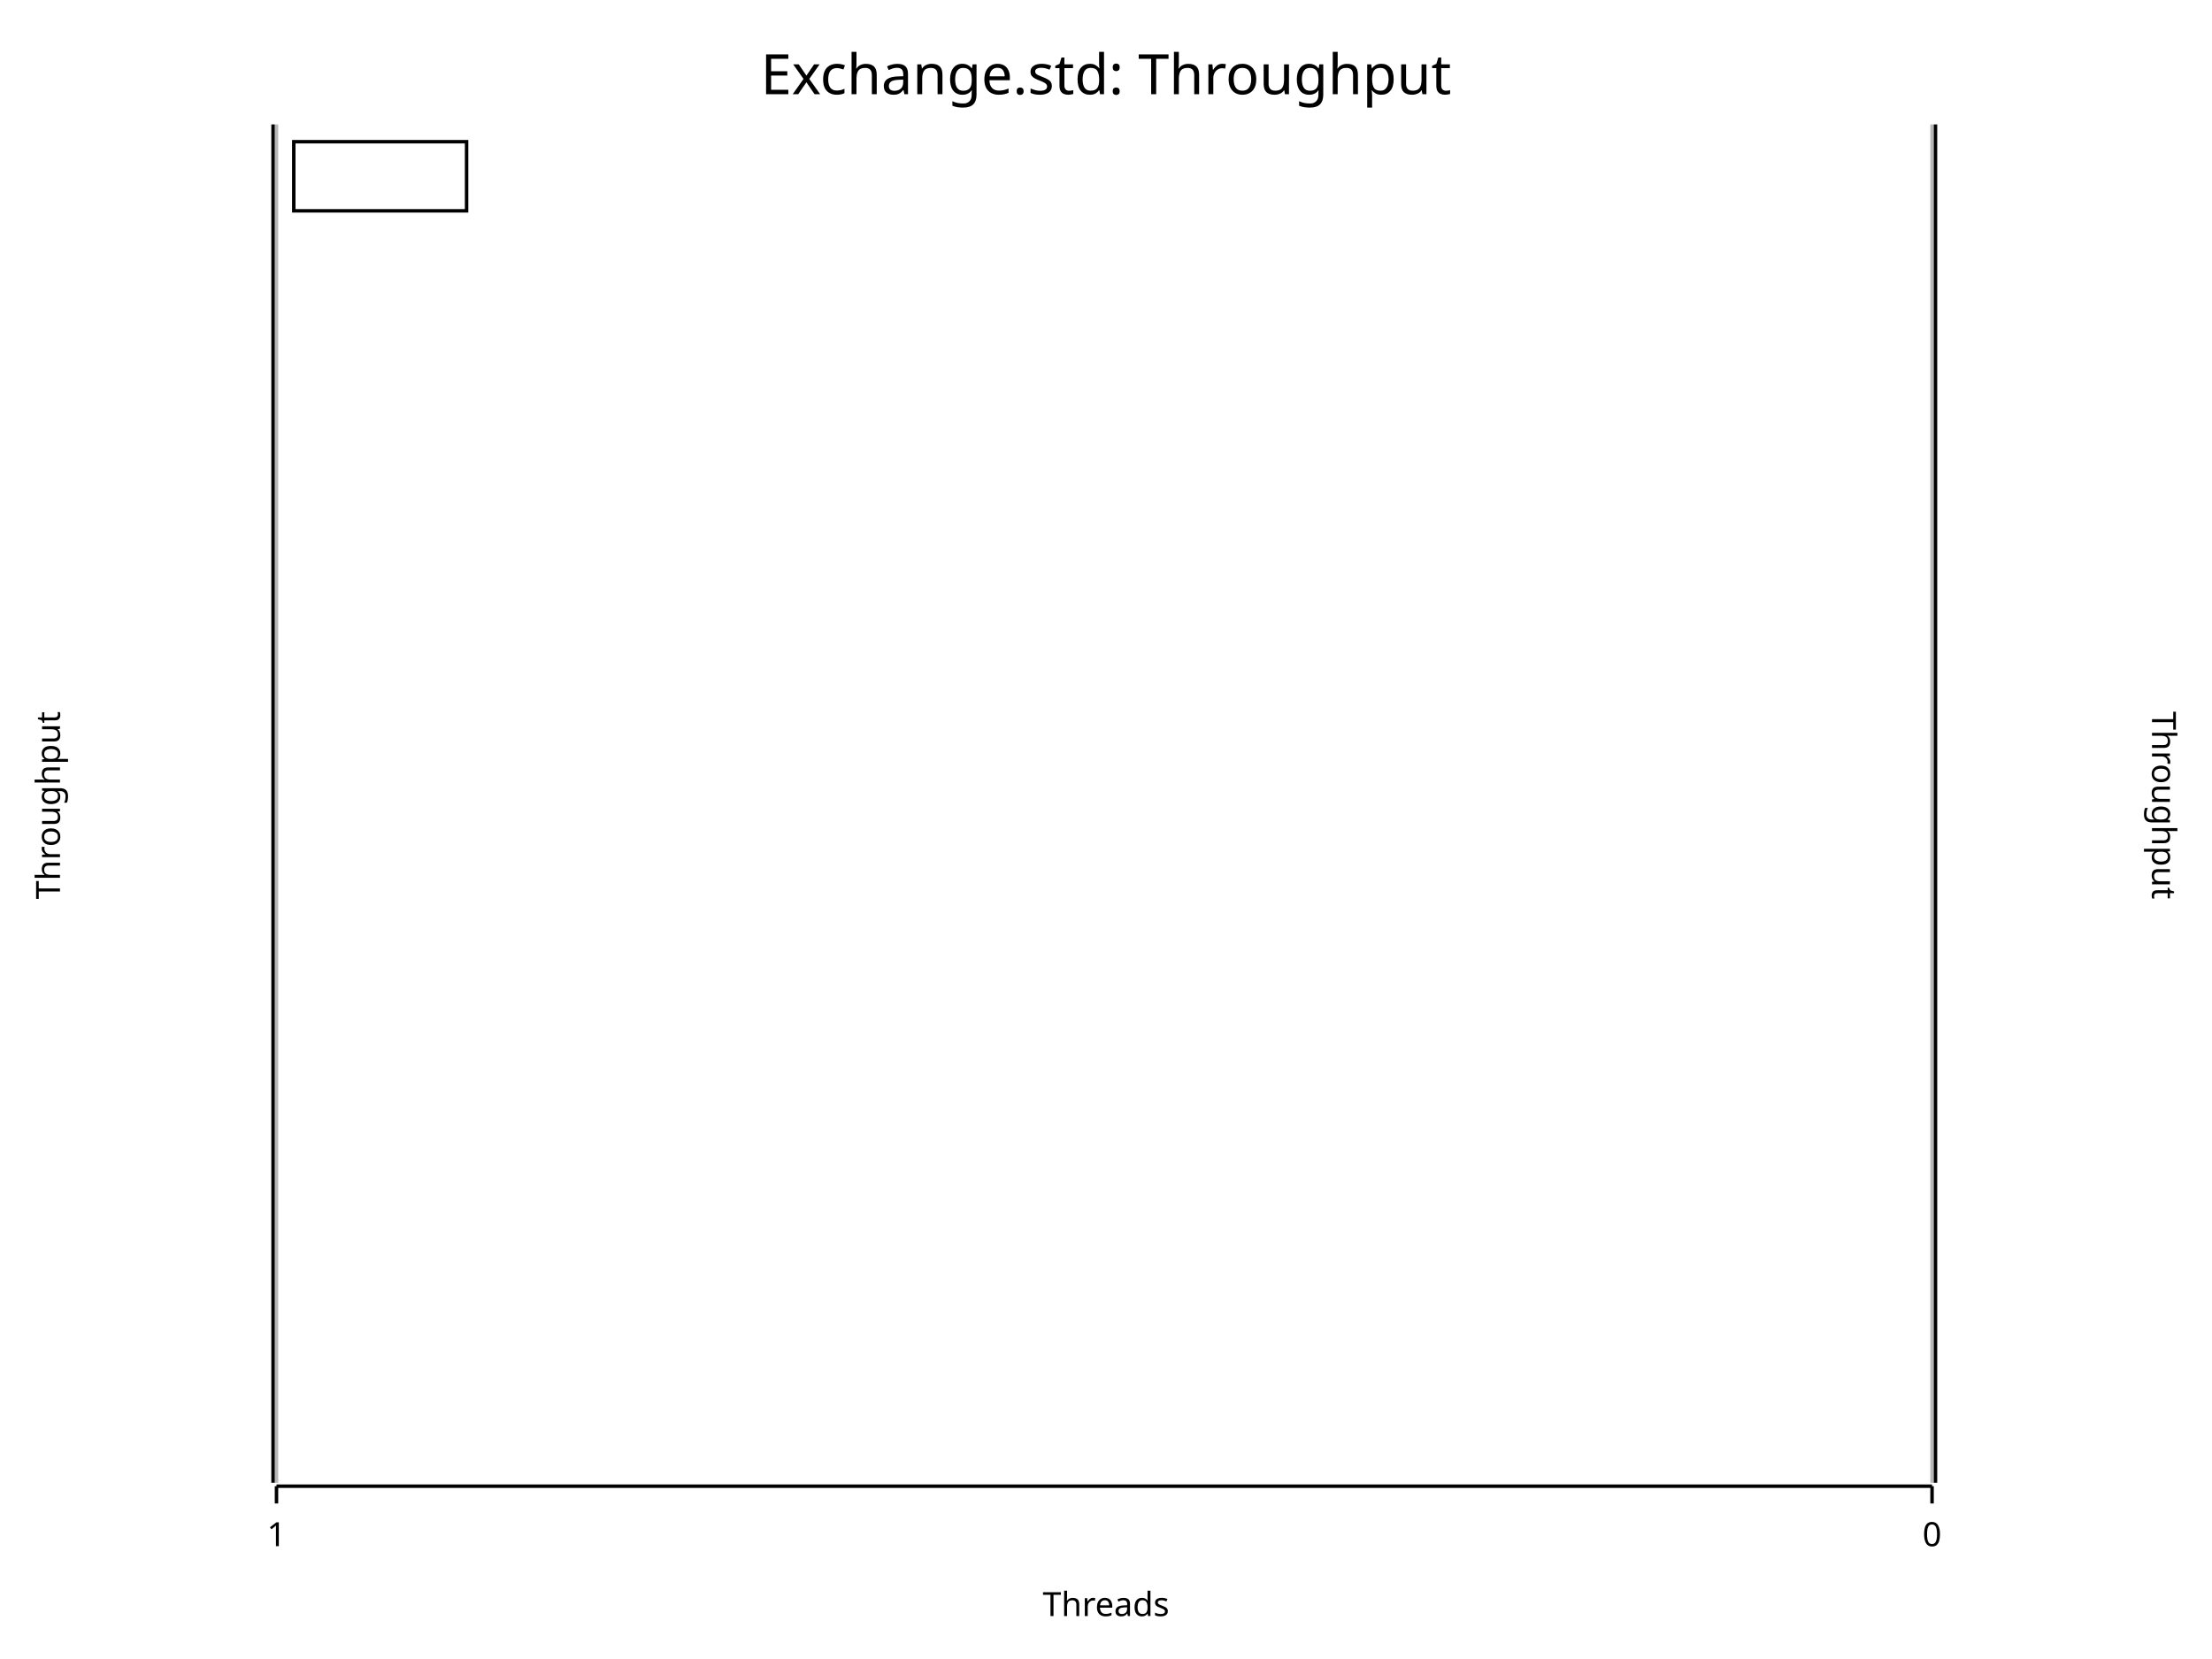
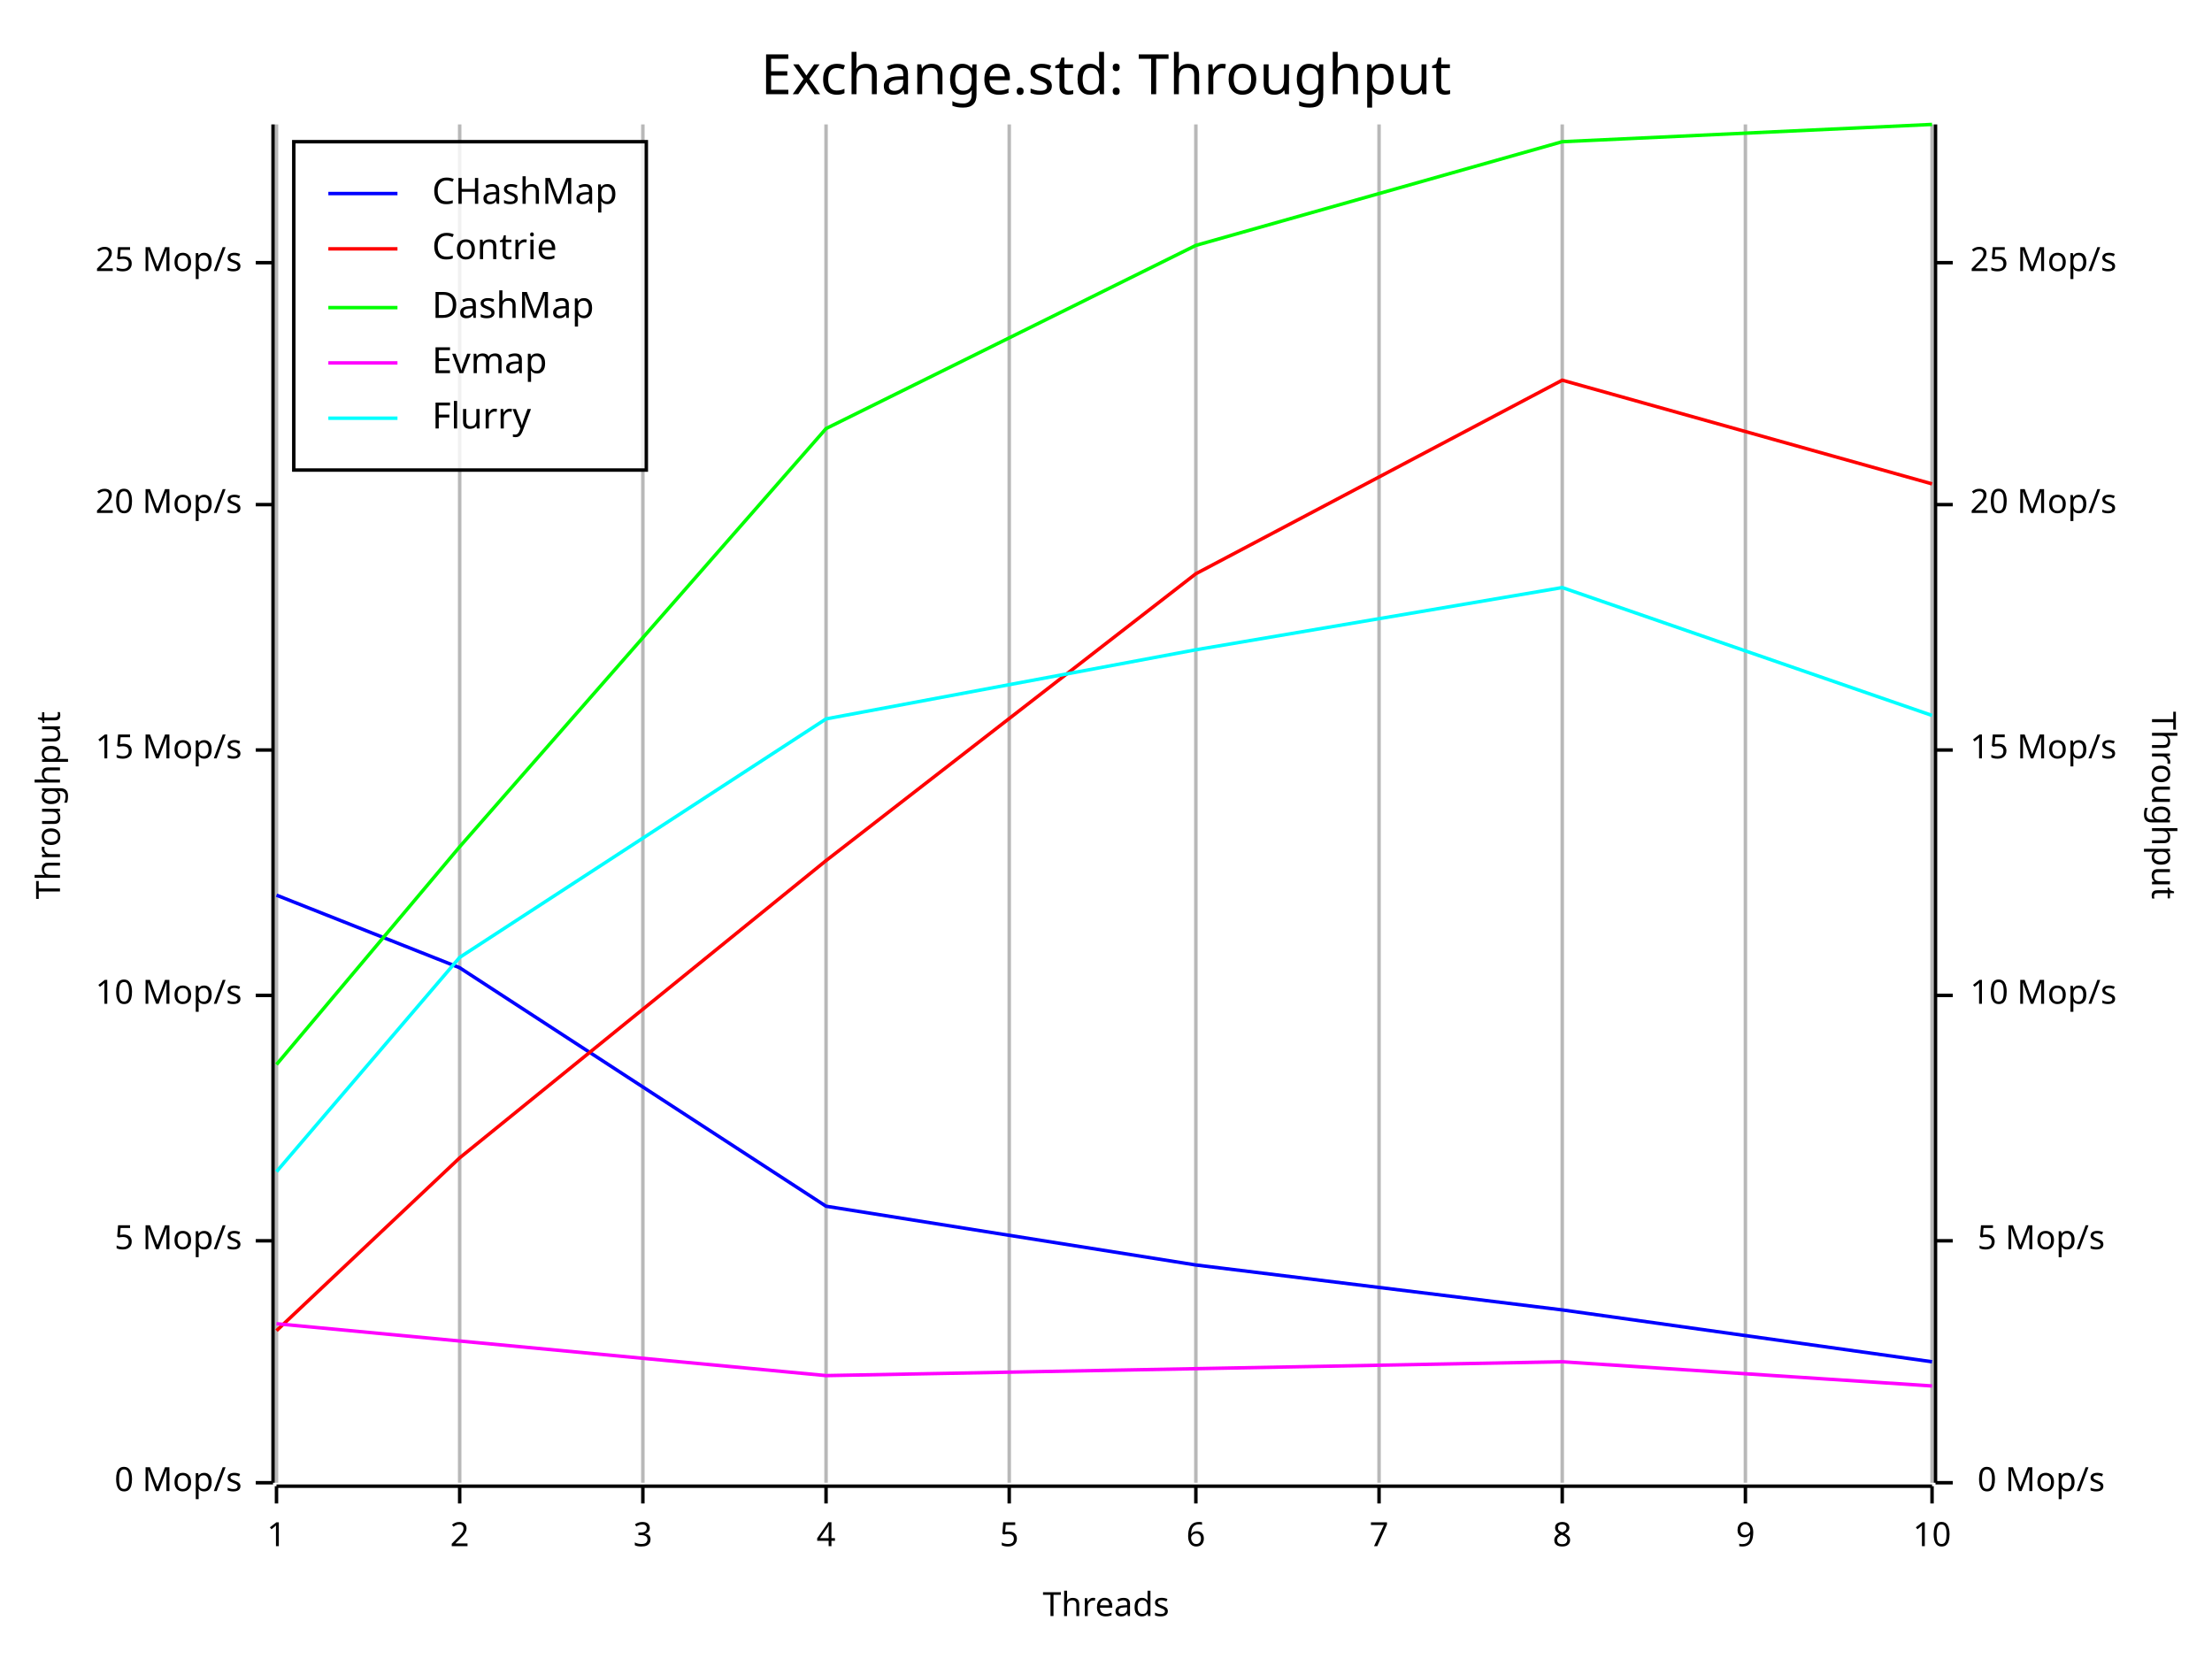
<svg xmlns="http://www.w3.org/2000/svg" width="640" height="480" viewBox="0 0 640 480">
  <rect x="0" y="0" width="640" height="480" opacity="1" fill="#FFFFFF" stroke="none" />
  <text x="320" y="15" dy="0.76em" text-anchor="middle" font-family="Fira Code" font-size="16.129" opacity="1" fill="#000000">
Exchange.std: Throughput
</text>
+   <line opacity="0.1" stroke="#000000" stroke-width="1" x1="80" y1="429" x2="80" y2="36" />
+   <line opacity="0.1" stroke="#000000" stroke-width="1" x1="133" y1="429" x2="133" y2="36" />
+   <line opacity="0.1" stroke="#000000" stroke-width="1" x1="186" y1="429" x2="186" y2="36" />
+   <line opacity="0.1" stroke="#000000" stroke-width="1" x1="239" y1="429" x2="239" y2="36" />
+   <line opacity="0.1" stroke="#000000" stroke-width="1" x1="292" y1="429" x2="292" y2="36" />
+   <line opacity="0.1" stroke="#000000" stroke-width="1" x1="346" y1="429" x2="346" y2="36" />
+   <line opacity="0.1" stroke="#000000" stroke-width="1" x1="399" y1="429" x2="399" y2="36" />
+   <line opacity="0.1" stroke="#000000" stroke-width="1" x1="452" y1="429" x2="452" y2="36" />
+   <line opacity="0.1" stroke="#000000" stroke-width="1" x1="505" y1="429" x2="505" y2="36" />
  <line opacity="0.1" stroke="#000000" stroke-width="1" x1="559" y1="429" x2="559" y2="36" />
-   <line opacity="0.1" stroke="#000000" stroke-width="1" x1="80" y1="429" x2="80" y2="36" />
  <text x="10" y="233" dy="0.76em" text-anchor="middle" font-family="sans-serif" font-size="9.677" opacity="1" fill="#000000" transform="rotate(270, 10, 233)">
Throughput
</text>
  <text x="320" y="470" dy="-0.5ex" text-anchor="middle" font-family="sans-serif" font-size="9.677" opacity="1" fill="#000000">
Threads
</text>
  <text x="630" y="233" dy="0.76em" text-anchor="middle" font-family="sans-serif" font-size="9.677" opacity="1" fill="#000000" transform="rotate(90, 630, 233)">
Throughput
</text>
+   <line opacity="0.2" stroke="#000000" stroke-width="1" x1="80" y1="429" x2="80" y2="36" />
+   <line opacity="0.2" stroke="#000000" stroke-width="1" x1="133" y1="429" x2="133" y2="36" />
+   <line opacity="0.2" stroke="#000000" stroke-width="1" x1="186" y1="429" x2="186" y2="36" />
+   <line opacity="0.2" stroke="#000000" stroke-width="1" x1="239" y1="429" x2="239" y2="36" />
+   <line opacity="0.2" stroke="#000000" stroke-width="1" x1="292" y1="429" x2="292" y2="36" />
+   <line opacity="0.2" stroke="#000000" stroke-width="1" x1="346" y1="429" x2="346" y2="36" />
+   <line opacity="0.2" stroke="#000000" stroke-width="1" x1="399" y1="429" x2="399" y2="36" />
+   <line opacity="0.2" stroke="#000000" stroke-width="1" x1="452" y1="429" x2="452" y2="36" />
+   <line opacity="0.2" stroke="#000000" stroke-width="1" x1="505" y1="429" x2="505" y2="36" />
  <line opacity="0.2" stroke="#000000" stroke-width="1" x1="559" y1="429" x2="559" y2="36" />
-   <line opacity="0.2" stroke="#000000" stroke-width="1" x1="80" y1="429" x2="80" y2="36" />
  <polyline fill="none" opacity="1" stroke="#000000" stroke-width="1" points="79,36 79,429 " />
+   <text x="70" y="429" dy="0.5ex" text-anchor="end" font-family="sans-serif" font-size="9.677" opacity="1" fill="#000000">
+ 0 Mop/s
+ </text>
+   <polyline fill="none" opacity="1" stroke="#000000" stroke-width="1" points="74,429 79,429 " />
+   <text x="70" y="359" dy="0.5ex" text-anchor="end" font-family="sans-serif" font-size="9.677" opacity="1" fill="#000000">
+ 5 Mop/s
+ </text>
+   <polyline fill="none" opacity="1" stroke="#000000" stroke-width="1" points="74,359 79,359 " />
+   <text x="70" y="288" dy="0.5ex" text-anchor="end" font-family="sans-serif" font-size="9.677" opacity="1" fill="#000000">
+ 10 Mop/s
+ </text>
+   <polyline fill="none" opacity="1" stroke="#000000" stroke-width="1" points="74,288 79,288 " />
+   <text x="70" y="217" dy="0.5ex" text-anchor="end" font-family="sans-serif" font-size="9.677" opacity="1" fill="#000000">
+ 15 Mop/s
+ </text>
+   <polyline fill="none" opacity="1" stroke="#000000" stroke-width="1" points="74,217 79,217 " />
+   <text x="70" y="146" dy="0.5ex" text-anchor="end" font-family="sans-serif" font-size="9.677" opacity="1" fill="#000000">
+ 20 Mop/s
+ </text>
+   <polyline fill="none" opacity="1" stroke="#000000" stroke-width="1" points="74,146 79,146 " />
+   <text x="70" y="76" dy="0.5ex" text-anchor="end" font-family="sans-serif" font-size="9.677" opacity="1" fill="#000000">
+ 25 Mop/s
+ </text>
+   <polyline fill="none" opacity="1" stroke="#000000" stroke-width="1" points="74,76 79,76 " />
  <polyline fill="none" opacity="1" stroke="#000000" stroke-width="1" points="80,430 559,430 " />
-   <text x="559" y="440" dy="0.76em" text-anchor="middle" font-family="sans-serif" font-size="9.677" opacity="1" fill="#000000">
- 0
- </text>
-   <polyline fill="none" opacity="1" stroke="#000000" stroke-width="1" points="559,430 559,435 " />
  <text x="80" y="440" dy="0.76em" text-anchor="middle" font-family="sans-serif" font-size="9.677" opacity="1" fill="#000000">
1
</text>
  <polyline fill="none" opacity="1" stroke="#000000" stroke-width="1" points="80,430 80,435 " />
+   <text x="133" y="440" dy="0.76em" text-anchor="middle" font-family="sans-serif" font-size="9.677" opacity="1" fill="#000000">
+ 2
+ </text>
+   <polyline fill="none" opacity="1" stroke="#000000" stroke-width="1" points="133,430 133,435 " />
+   <text x="186" y="440" dy="0.76em" text-anchor="middle" font-family="sans-serif" font-size="9.677" opacity="1" fill="#000000">
+ 3
+ </text>
+   <polyline fill="none" opacity="1" stroke="#000000" stroke-width="1" points="186,430 186,435 " />
+   <text x="239" y="440" dy="0.76em" text-anchor="middle" font-family="sans-serif" font-size="9.677" opacity="1" fill="#000000">
+ 4
+ </text>
+   <polyline fill="none" opacity="1" stroke="#000000" stroke-width="1" points="239,430 239,435 " />
+   <text x="292" y="440" dy="0.76em" text-anchor="middle" font-family="sans-serif" font-size="9.677" opacity="1" fill="#000000">
+ 5
+ </text>
+   <polyline fill="none" opacity="1" stroke="#000000" stroke-width="1" points="292,430 292,435 " />
+   <text x="346" y="440" dy="0.76em" text-anchor="middle" font-family="sans-serif" font-size="9.677" opacity="1" fill="#000000">
+ 6
+ </text>
+   <polyline fill="none" opacity="1" stroke="#000000" stroke-width="1" points="346,430 346,435 " />
+   <text x="399" y="440" dy="0.76em" text-anchor="middle" font-family="sans-serif" font-size="9.677" opacity="1" fill="#000000">
+ 7
+ </text>
+   <polyline fill="none" opacity="1" stroke="#000000" stroke-width="1" points="399,430 399,435 " />
+   <text x="452" y="440" dy="0.76em" text-anchor="middle" font-family="sans-serif" font-size="9.677" opacity="1" fill="#000000">
+ 8
+ </text>
+   <polyline fill="none" opacity="1" stroke="#000000" stroke-width="1" points="452,430 452,435 " />
+   <text x="505" y="440" dy="0.76em" text-anchor="middle" font-family="sans-serif" font-size="9.677" opacity="1" fill="#000000">
+ 9
+ </text>
+   <polyline fill="none" opacity="1" stroke="#000000" stroke-width="1" points="505,430 505,435 " />
+   <text x="559" y="440" dy="0.76em" text-anchor="middle" font-family="sans-serif" font-size="9.677" opacity="1" fill="#000000">
+ 10
+ </text>
+   <polyline fill="none" opacity="1" stroke="#000000" stroke-width="1" points="559,430 559,435 " />
  <polyline fill="none" opacity="1" stroke="#000000" stroke-width="1" points="560,36 560,429 " />
-   <rect x="85" y="41" width="50" height="20" opacity="0.8" fill="#FFFFFF" stroke="none" />
-   <rect x="85" y="41" width="50" height="20" opacity="1" fill="none" stroke="#000000" />
+   <text x="609" y="429" dy="0.5ex" text-anchor="end" font-family="sans-serif" font-size="9.677" opacity="1" fill="#000000">
+ 0 Mop/s
+ </text>
+   <polyline fill="none" opacity="1" stroke="#000000" stroke-width="1" points="560,429 565,429 " />
+   <text x="609" y="359" dy="0.5ex" text-anchor="end" font-family="sans-serif" font-size="9.677" opacity="1" fill="#000000">
+ 5 Mop/s
+ </text>
+   <polyline fill="none" opacity="1" stroke="#000000" stroke-width="1" points="560,359 565,359 " />
+   <text x="570" y="288" dy="0.5ex" text-anchor="start" font-family="sans-serif" font-size="9.677" opacity="1" fill="#000000">
+ 10 Mop/s
+ </text>
+   <polyline fill="none" opacity="1" stroke="#000000" stroke-width="1" points="560,288 565,288 " />
+   <text x="570" y="217" dy="0.5ex" text-anchor="start" font-family="sans-serif" font-size="9.677" opacity="1" fill="#000000">
+ 15 Mop/s
+ </text>
+   <polyline fill="none" opacity="1" stroke="#000000" stroke-width="1" points="560,217 565,217 " />
+   <text x="570" y="146" dy="0.5ex" text-anchor="start" font-family="sans-serif" font-size="9.677" opacity="1" fill="#000000">
+ 20 Mop/s
+ </text>
+   <polyline fill="none" opacity="1" stroke="#000000" stroke-width="1" points="560,146 565,146 " />
+   <text x="570" y="76" dy="0.5ex" text-anchor="start" font-family="sans-serif" font-size="9.677" opacity="1" fill="#000000">
+ 25 Mop/s
+ </text>
+   <polyline fill="none" opacity="1" stroke="#000000" stroke-width="1" points="560,76 565,76 " />
+   <polyline fill="none" opacity="1" stroke="#0000FF" stroke-width="1" points="80,259 133,280 239,349 346,366 452,379 559,394 " />
+   <polyline fill="none" opacity="1" stroke="#FF0000" stroke-width="1" points="80,385 133,335 239,249 346,166 452,110 559,140 " />
+   <polyline fill="none" opacity="1" stroke="#00FF00" stroke-width="1" points="80,308 133,245 239,124 346,71 452,41 559,36 " />
+   <polyline fill="none" opacity="1" stroke="#FF00FF" stroke-width="1" points="80,383 133,388 239,398 346,396 452,394 559,401 " />
+   <polyline fill="none" opacity="1" stroke="#00FFFF" stroke-width="1" points="80,339 133,277 239,208 346,188 452,170 559,207 " />
+   <rect x="85" y="41" width="102" height="95" opacity="0.8" fill="#FFFFFF" stroke="none" />
+   <rect x="85" y="41" width="102" height="95" opacity="1" fill="none" stroke="#000000" />
+   <text x="125" y="51" dy="0.76em" text-anchor="start" font-family="Fira Code" font-size="10.484" opacity="1" fill="#000000">
+ CHashMap
+ </text>
+   <text x="125" y="67" dy="0.76em" text-anchor="start" font-family="Fira Code" font-size="10.484" opacity="1" fill="#000000">
+ Contrie
+ </text>
+   <text x="125" y="84" dy="0.76em" text-anchor="start" font-family="Fira Code" font-size="10.484" opacity="1" fill="#000000">
+ DashMap
+ </text>
+   <text x="125" y="100" dy="0.76em" text-anchor="start" font-family="Fira Code" font-size="10.484" opacity="1" fill="#000000">
+ Evmap
+ </text>
+   <text x="125" y="116" dy="0.76em" text-anchor="start" font-family="Fira Code" font-size="10.484" opacity="1" fill="#000000">
+ Flurry
+ </text>
+   <polyline fill="none" opacity="1" stroke="#0000FF" stroke-width="1" points="95,56 115,56 " />
+   <polyline fill="none" opacity="1" stroke="#FF0000" stroke-width="1" points="95,72 115,72 " />
+   <polyline fill="none" opacity="1" stroke="#00FF00" stroke-width="1" points="95,89 115,89 " />
+   <polyline fill="none" opacity="1" stroke="#FF00FF" stroke-width="1" points="95,105 115,105 " />
+   <polyline fill="none" opacity="1" stroke="#00FFFF" stroke-width="1" points="95,121 115,121 " />
</svg>
